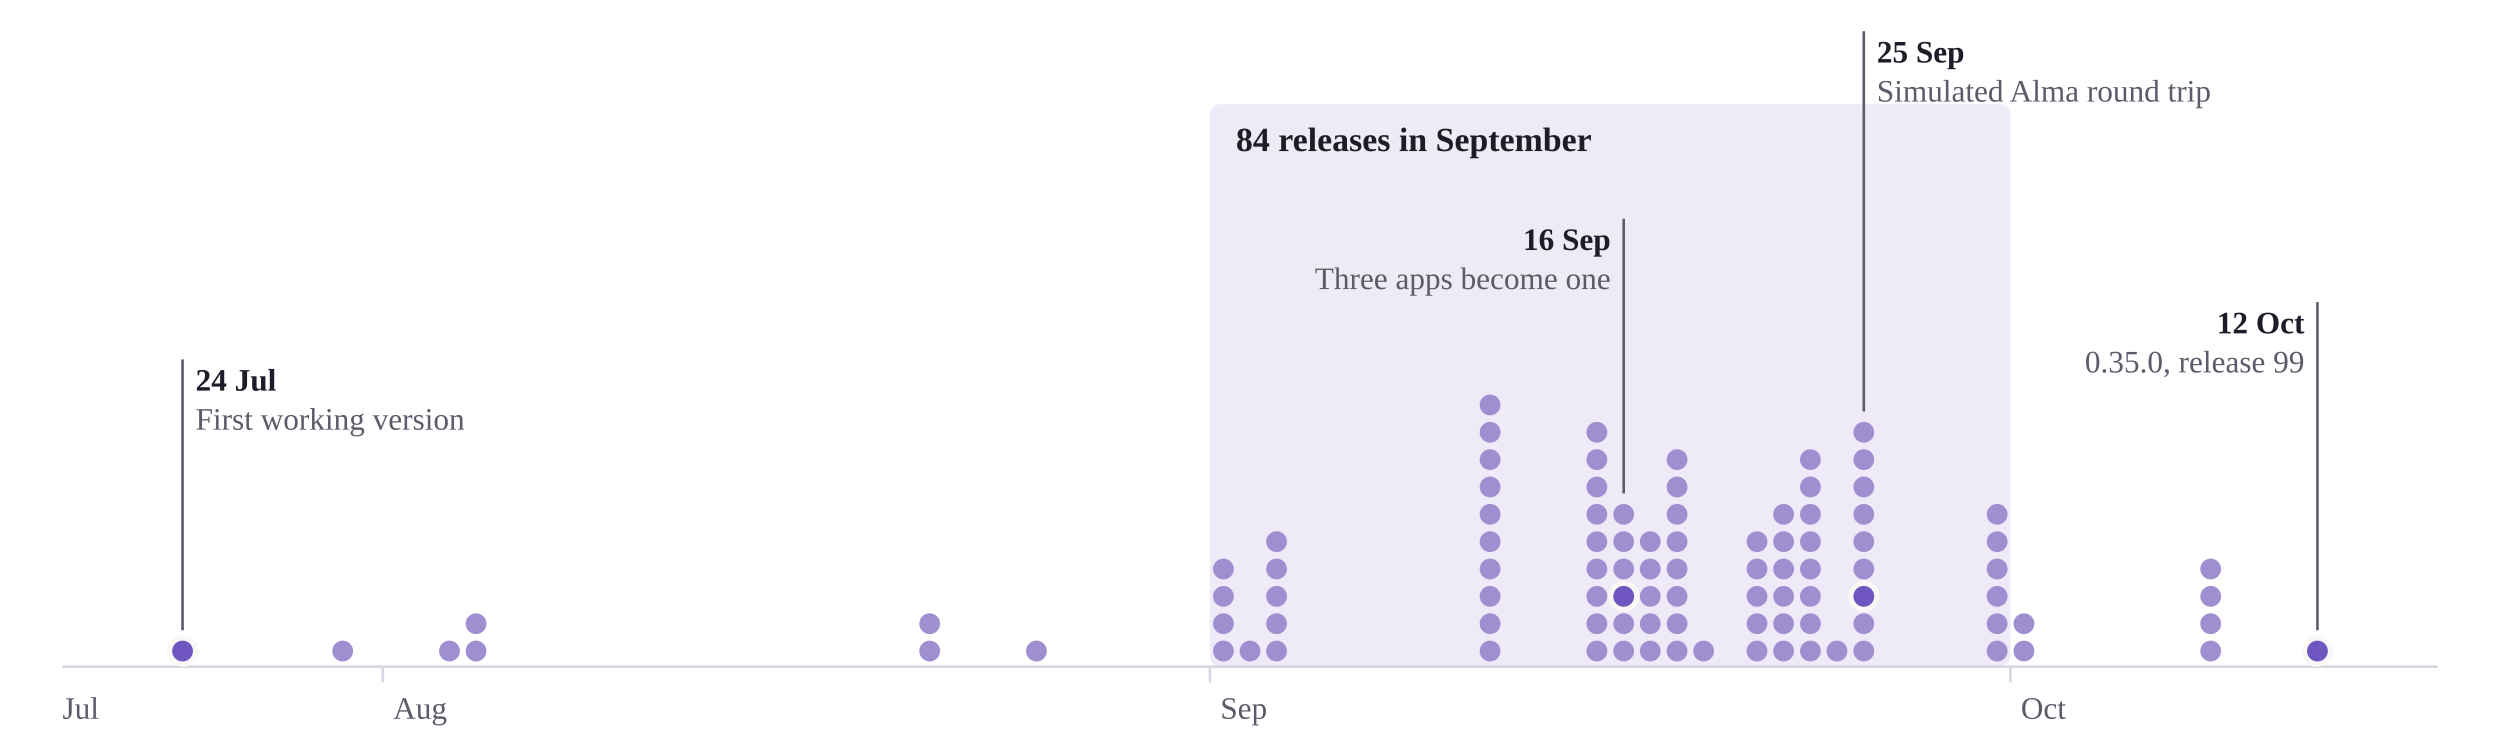
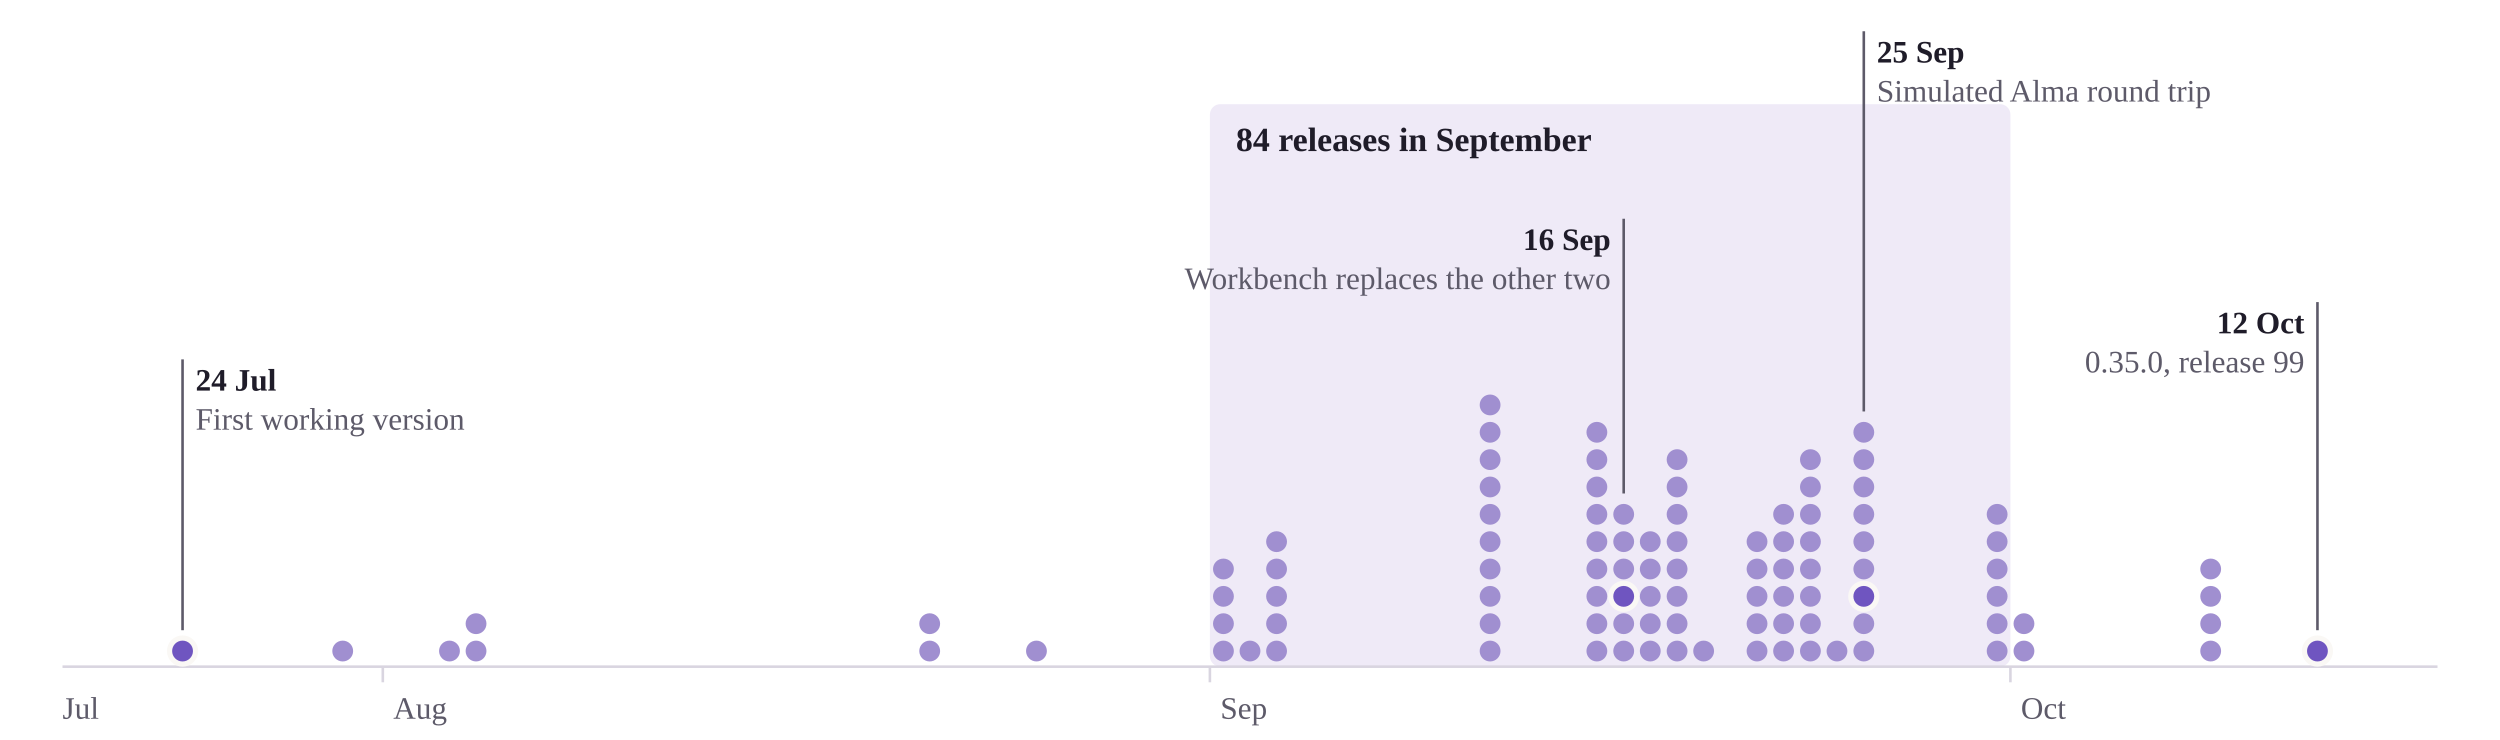
<svg xmlns="http://www.w3.org/2000/svg" class="fig" viewBox="0 0 960 284" role="img" aria-labelledby="fig-releases-wide-t fig-releases-wide-d">
  <style>.fig text{font-family:var(--fig-sans,"Inter",system-ui,sans-serif);fill:var(--fig-ink,#1f1c29)}
.fig .mono{font-family:var(--fig-mono,ui-monospace,"SFMono-Regular",Menlo,Consolas,monospace)}
.fig .muted{fill:var(--fig-muted,#5d5a69)}
.fig .strong{font-weight:600}
.fig .rule{stroke:var(--fig-line,#d9d5e0);stroke-width:1;fill:none}
.fig .leader{stroke:var(--fig-muted,#5d5a69);stroke-width:1;fill:none}
.fig .band{fill:var(--fig-band,#efeaf7)}
.fig .dot{fill:var(--fig-dot,#a08fd0)}
.fig .dot-key{fill:var(--fig-accent,#6f55c0);stroke:var(--fig-surface,#faf8f5);stroke-width:2}
.fig .hit{fill:transparent}
.fig .hit:hover{fill:var(--fig-line,#d9d5e0);fill-opacity:.5}
.fig .seg-clean{fill:var(--fig-grey-1,#8e8a99)}
.fig .seg-warned{fill:var(--fig-accent-soft,#c4b6ea)}
.fig .seg-lost{fill:var(--fig-accent,#6f55c0)}
.fig .seg-none{fill:var(--fig-grey-2,#d3d0db)}
.fig .on-accent{fill:var(--fig-on-accent,#fff)}
.fig .sf-a{fill:var(--fig-sf-a,#6f55c0)}
.fig .sf-b{fill:var(--fig-sf-b,#d9592a)}
.fig .sf-i{fill:var(--fig-sf-i,#138a60)}
.fig .sf-j{fill:var(--fig-sf-j,#b07a00)}
.fig .arrow{stroke:var(--fig-muted,#5d5a69);stroke-width:1.5;fill:none}</style>
  <rect class="band" x="464.6" y="40" width="307.4" height="216" rx="4" />
  <text x="474.6" y="58.0" font-size="13" class="strong">84 releases in September</text>
  <line class="rule" x1="24" x2="936" y1="256" y2="256" />
  <text x="24.0" y="276.0" font-size="12" class="muted">Jul</text>
  <line class="rule" x1="147.0" x2="147.0" y1="256" y2="262" />
  <text x="151.0" y="276.0" font-size="12" class="muted">Aug</text>
  <line class="rule" x1="464.6" x2="464.6" y1="256" y2="262" />
  <text x="468.6" y="276.0" font-size="12" class="muted">Sep</text>
  <line class="rule" x1="772.0" x2="772.0" y1="256" y2="262" />
  <text x="776.0" y="276.0" font-size="12" class="muted">Oct</text>
  <circle class="dot-key" cx="70.1" cy="250.0" r="5" />
  <rect class="hit" x="65.0" y="243.0" width="10.2" height="14.0" />
  <circle class="dot" cx="131.6" cy="250.0" r="4" />
  <rect class="hit" x="126.5" y="243.0" width="10.2" height="14.0" />
  <circle class="dot" cx="172.6" cy="250.0" r="4" />
  <rect class="hit" x="167.5" y="243.0" width="10.2" height="14.0" />
  <circle class="dot" cx="182.8" cy="250.0" r="4" />
  <circle class="dot" cx="182.8" cy="239.5" r="4" />
  <rect class="hit" x="177.7" y="232.5" width="10.2" height="24.5" />
  <circle class="dot" cx="357.0" cy="250.0" r="4" />
  <circle class="dot" cx="357.0" cy="239.5" r="4" />
  <rect class="hit" x="351.9" y="232.5" width="10.2" height="24.5" />
  <circle class="dot" cx="398.0" cy="250.0" r="4" />
  <rect class="hit" x="392.9" y="243.0" width="10.2" height="14.0" />
  <circle class="dot" cx="469.8" cy="250.0" r="4" />
  <circle class="dot" cx="469.8" cy="239.5" r="4" />
  <circle class="dot" cx="469.8" cy="229.0" r="4" />
  <circle class="dot" cx="469.8" cy="218.5" r="4" />
  <rect class="hit" x="464.6" y="211.5" width="10.2" height="45.5" />
  <circle class="dot" cx="480.0" cy="250.0" r="4" />
  <rect class="hit" x="474.9" y="243.0" width="10.2" height="14.0" />
  <circle class="dot" cx="490.2" cy="250.0" r="4" />
  <circle class="dot" cx="490.2" cy="239.5" r="4" />
  <circle class="dot" cx="490.2" cy="229.0" r="4" />
  <circle class="dot" cx="490.2" cy="218.5" r="4" />
  <circle class="dot" cx="490.2" cy="208.0" r="4" />
  <rect class="hit" x="485.1" y="201.0" width="10.2" height="56.0" />
  <circle class="dot" cx="572.2" cy="250.0" r="4" />
  <circle class="dot" cx="572.2" cy="239.5" r="4" />
  <circle class="dot" cx="572.2" cy="229.0" r="4" />
  <circle class="dot" cx="572.2" cy="218.5" r="4" />
  <circle class="dot" cx="572.2" cy="208.0" r="4" />
  <circle class="dot" cx="572.2" cy="197.5" r="4" />
  <circle class="dot" cx="572.2" cy="187.0" r="4" />
  <circle class="dot" cx="572.2" cy="176.5" r="4" />
  <circle class="dot" cx="572.2" cy="166.0" r="4" />
  <circle class="dot" cx="572.2" cy="155.5" r="4" />
  <rect class="hit" x="567.1" y="148.5" width="10.2" height="108.5" />
  <circle class="dot" cx="613.2" cy="250.0" r="4" />
  <circle class="dot" cx="613.2" cy="239.5" r="4" />
  <circle class="dot" cx="613.2" cy="229.0" r="4" />
  <circle class="dot" cx="613.2" cy="218.5" r="4" />
  <circle class="dot" cx="613.2" cy="208.0" r="4" />
  <circle class="dot" cx="613.2" cy="197.5" r="4" />
  <circle class="dot" cx="613.2" cy="187.0" r="4" />
  <circle class="dot" cx="613.2" cy="176.5" r="4" />
  <circle class="dot" cx="613.2" cy="166.0" r="4" />
  <rect class="hit" x="608.1" y="159.0" width="10.2" height="98.0" />
  <circle class="dot" cx="623.5" cy="250.0" r="4" />
  <circle class="dot" cx="623.5" cy="239.5" r="4" />
  <circle class="dot-key" cx="623.5" cy="229.0" r="5" />
  <circle class="dot" cx="623.5" cy="218.5" r="4" />
  <circle class="dot" cx="623.5" cy="208.0" r="4" />
  <circle class="dot" cx="623.5" cy="197.5" r="4" />
  <rect class="hit" x="618.3" y="190.5" width="10.2" height="66.5" />
  <circle class="dot" cx="633.7" cy="250.0" r="4" />
  <circle class="dot" cx="633.7" cy="239.5" r="4" />
  <circle class="dot" cx="633.7" cy="229.0" r="4" />
  <circle class="dot" cx="633.7" cy="218.5" r="4" />
  <circle class="dot" cx="633.7" cy="208.0" r="4" />
  <rect class="hit" x="628.6" y="201.0" width="10.2" height="56.0" />
  <circle class="dot" cx="644.0" cy="250.0" r="4" />
  <circle class="dot" cx="644.0" cy="239.5" r="4" />
  <circle class="dot" cx="644.0" cy="229.0" r="4" />
  <circle class="dot" cx="644.0" cy="218.5" r="4" />
  <circle class="dot" cx="644.0" cy="208.0" r="4" />
  <circle class="dot" cx="644.0" cy="197.5" r="4" />
  <circle class="dot" cx="644.0" cy="187.0" r="4" />
  <circle class="dot" cx="644.0" cy="176.5" r="4" />
  <rect class="hit" x="638.8" y="169.5" width="10.2" height="87.5" />
  <circle class="dot" cx="654.2" cy="250.0" r="4" />
  <rect class="hit" x="649.1" y="243.0" width="10.2" height="14.0" />
  <circle class="dot" cx="674.7" cy="250.0" r="4" />
  <circle class="dot" cx="674.7" cy="239.5" r="4" />
  <circle class="dot" cx="674.7" cy="229.0" r="4" />
  <circle class="dot" cx="674.7" cy="218.5" r="4" />
  <circle class="dot" cx="674.7" cy="208.0" r="4" />
  <rect class="hit" x="669.6" y="201.0" width="10.2" height="56.0" />
  <circle class="dot" cx="684.9" cy="250.0" r="4" />
  <circle class="dot" cx="684.9" cy="239.5" r="4" />
  <circle class="dot" cx="684.9" cy="229.0" r="4" />
  <circle class="dot" cx="684.9" cy="218.5" r="4" />
  <circle class="dot" cx="684.9" cy="208.0" r="4" />
  <circle class="dot" cx="684.9" cy="197.5" r="4" />
  <rect class="hit" x="679.8" y="190.5" width="10.2" height="66.5" />
  <circle class="dot" cx="695.2" cy="250.0" r="4" />
  <circle class="dot" cx="695.2" cy="239.5" r="4" />
  <circle class="dot" cx="695.2" cy="229.0" r="4" />
  <circle class="dot" cx="695.2" cy="218.5" r="4" />
  <circle class="dot" cx="695.2" cy="208.0" r="4" />
  <circle class="dot" cx="695.2" cy="197.5" r="4" />
  <circle class="dot" cx="695.2" cy="187.0" r="4" />
  <circle class="dot" cx="695.2" cy="176.5" r="4" />
  <rect class="hit" x="690.1" y="169.5" width="10.2" height="87.5" />
  <circle class="dot" cx="705.4" cy="250.0" r="4" />
  <rect class="hit" x="700.3" y="243.0" width="10.2" height="14.0" />
  <circle class="dot" cx="715.7" cy="250.0" r="4" />
  <circle class="dot" cx="715.7" cy="239.5" r="4" />
  <circle class="dot-key" cx="715.7" cy="229.0" r="5" />
  <circle class="dot" cx="715.7" cy="218.5" r="4" />
  <circle class="dot" cx="715.7" cy="208.0" r="4" />
  <circle class="dot" cx="715.7" cy="197.5" r="4" />
  <circle class="dot" cx="715.7" cy="187.0" r="4" />
  <circle class="dot" cx="715.7" cy="176.5" r="4" />
  <circle class="dot" cx="715.7" cy="166.0" r="4" />
  <rect class="hit" x="710.6" y="159.0" width="10.2" height="98.0" />
  <circle class="dot" cx="766.9" cy="250.0" r="4" />
  <circle class="dot" cx="766.9" cy="239.5" r="4" />
  <circle class="dot" cx="766.9" cy="229.0" r="4" />
  <circle class="dot" cx="766.9" cy="218.5" r="4" />
  <circle class="dot" cx="766.9" cy="208.0" r="4" />
  <circle class="dot" cx="766.9" cy="197.5" r="4" />
  <rect class="hit" x="761.8" y="190.5" width="10.2" height="66.5" />
  <circle class="dot" cx="777.2" cy="250.0" r="4" />
  <circle class="dot" cx="777.2" cy="239.5" r="4" />
  <rect class="hit" x="772.0" y="232.5" width="10.2" height="24.5" />
  <circle class="dot" cx="848.9" cy="250.0" r="4" />
  <circle class="dot" cx="848.9" cy="239.5" r="4" />
  <circle class="dot" cx="848.9" cy="229.0" r="4" />
  <circle class="dot" cx="848.9" cy="218.5" r="4" />
  <rect class="hit" x="843.8" y="211.5" width="10.2" height="45.5" />
  <circle class="dot-key" cx="889.9" cy="250.0" r="5" />
  <rect class="hit" x="884.8" y="243.0" width="10.2" height="14.0" />
  <line class="leader" x1="70.1" x2="70.1" y1="138" y2="242.0" />
  <text x="75.1" y="150.0" font-size="12" class="strong">24 Jul</text>
  <text x="75.1" y="165.0" font-size="12" class="muted">First working version</text>
  <line class="leader" x1="623.5" x2="623.5" y1="84" y2="189.5" />
  <text x="618.5" y="96.0" font-size="12" text-anchor="end" class="strong">16 Sep</text>
-   <text x="618.5" y="111.0" font-size="12" text-anchor="end" class="muted">Three apps become one</text>
+   <text x="618.5" y="111.0" font-size="12" text-anchor="end" class="muted">Workbench replaces the other two</text>
  <line class="leader" x1="715.7" x2="715.7" y1="12" y2="158.0" />
  <text x="720.7" y="24.0" font-size="12" class="strong">25 Sep</text>
  <text x="720.7" y="39.0" font-size="12" class="muted">Simulated Alma round trip</text>
  <line class="leader" x1="889.9" x2="889.9" y1="116" y2="242.0" />
  <text x="884.9" y="128.0" font-size="12" text-anchor="end" class="strong">12 Oct</text>
  <text x="884.9" y="143.0" font-size="12" text-anchor="end" class="muted">0.35.0, release 99</text>
</svg>
